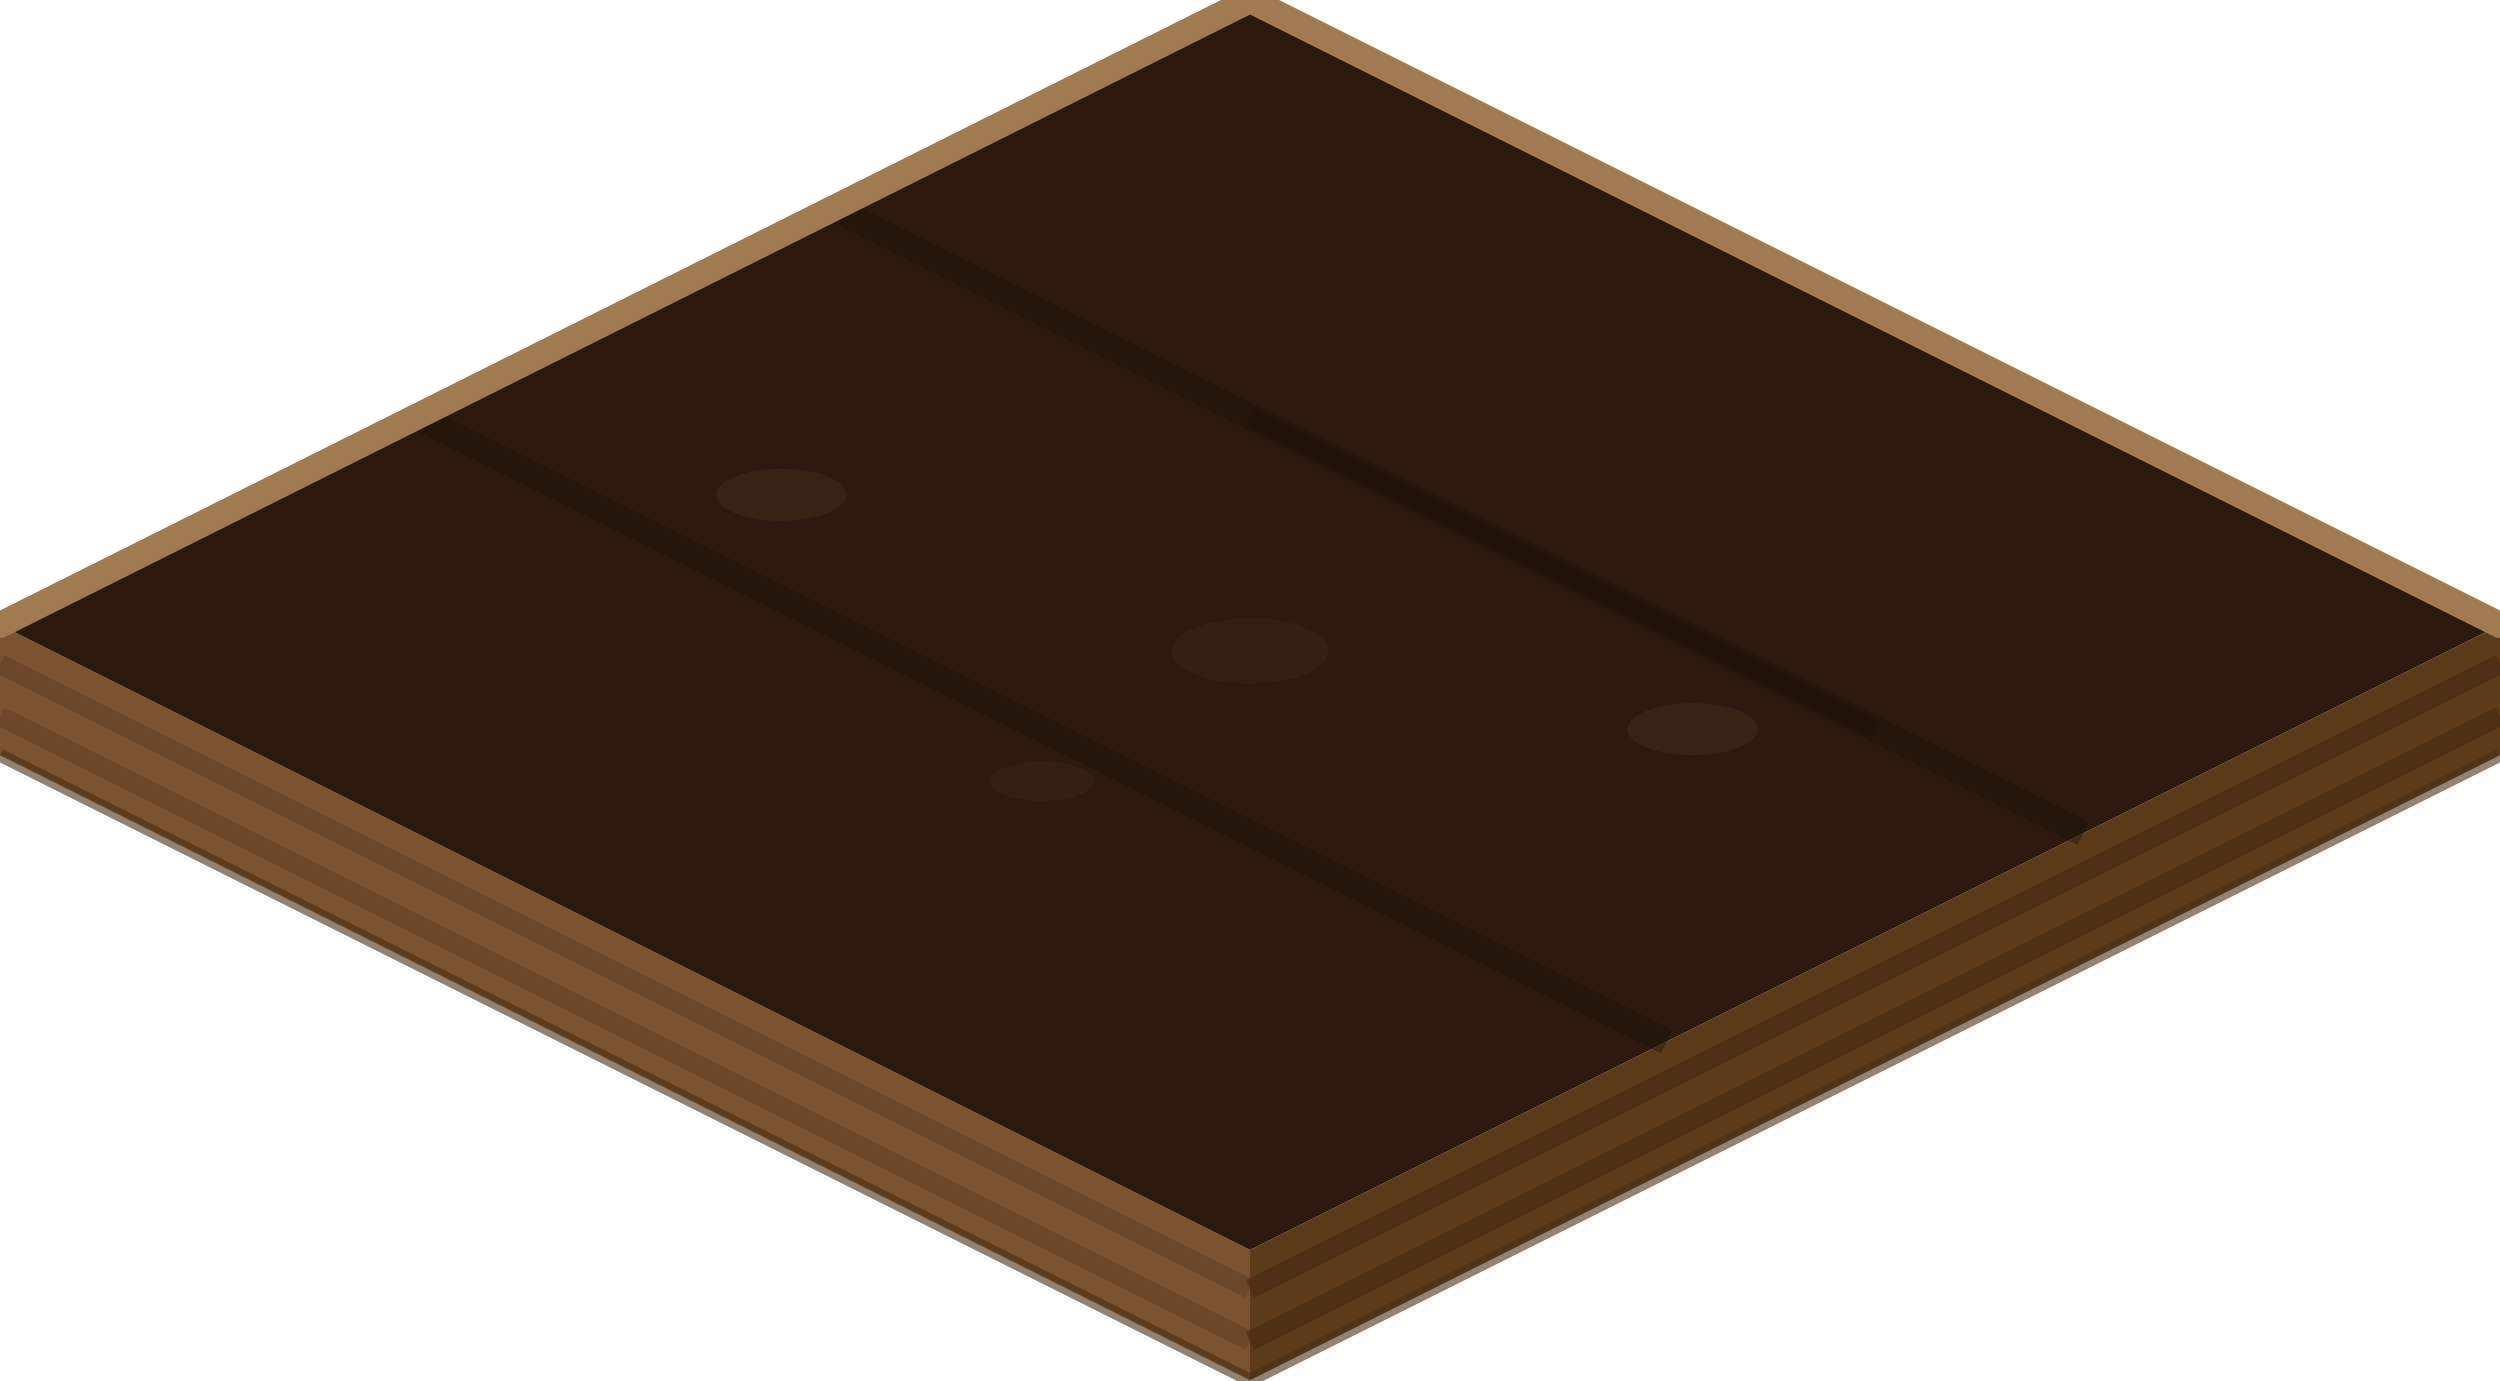
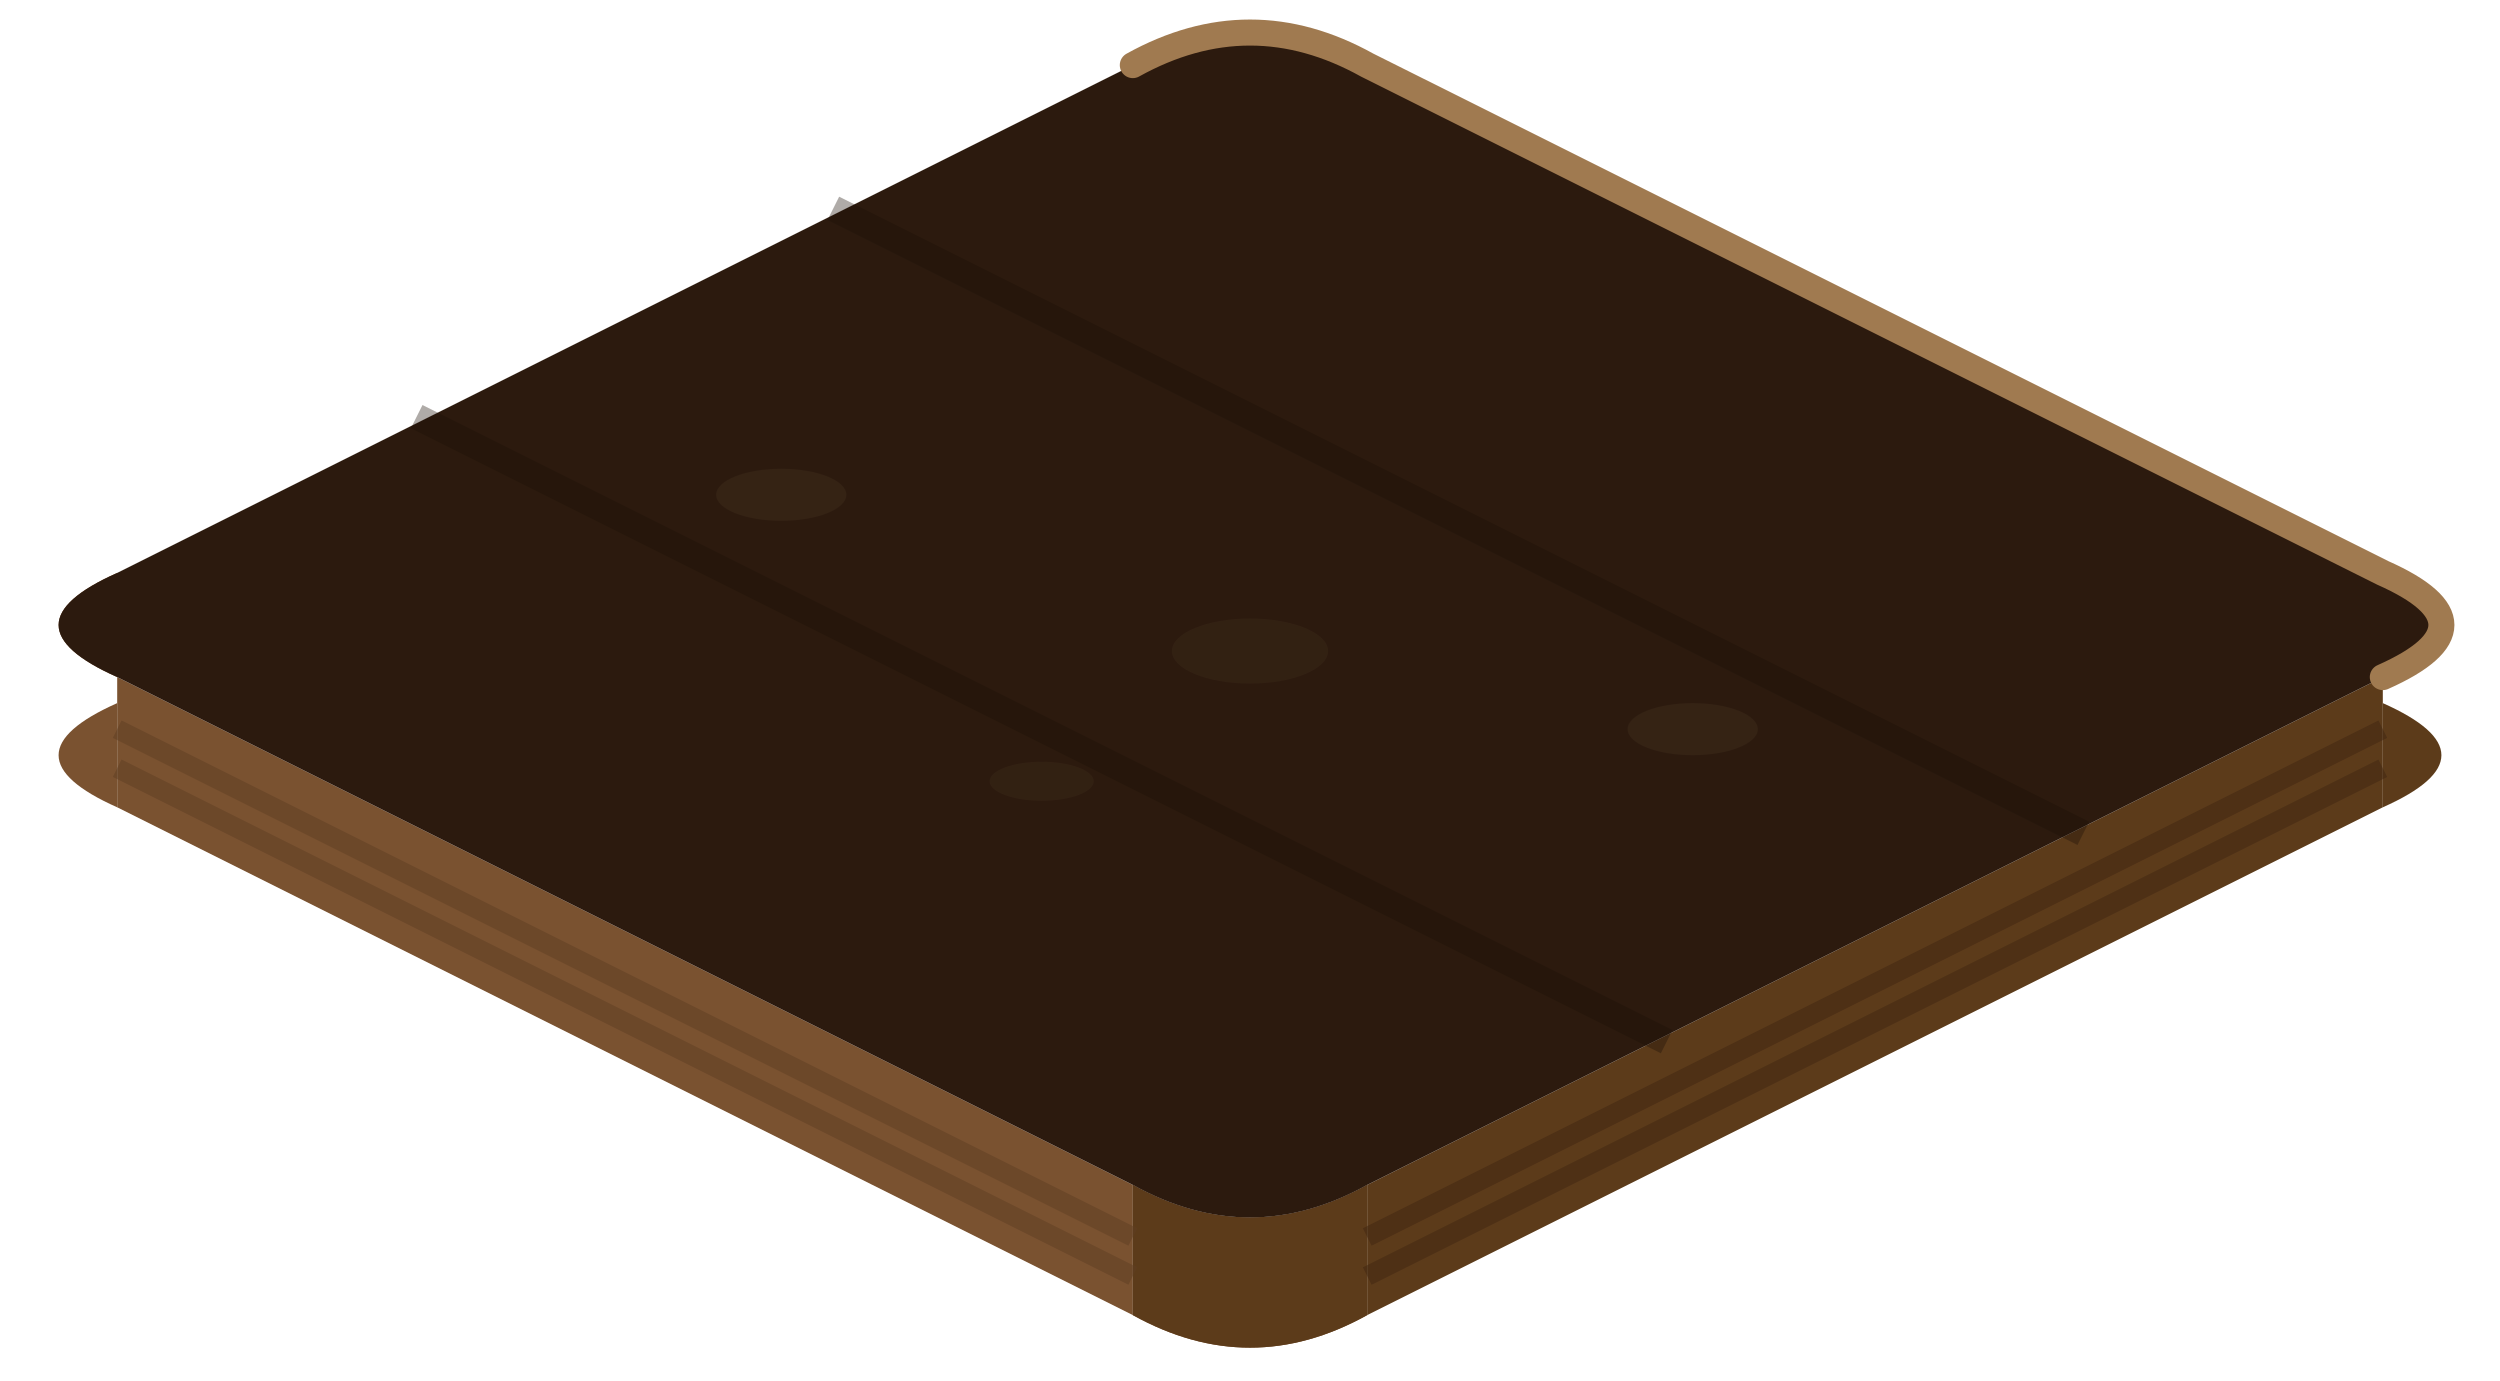
<svg xmlns="http://www.w3.org/2000/svg" viewBox="0 0 192 106">
-   <polygon points="0,48 96,96 96,106 0,58" fill="#7A5230" />
-   <line x1="0" y1="51" x2="96" y2="99" stroke="#5E3D22" stroke-width="1.5" opacity="0.5" />
-   <line x1="0" y1="55" x2="96" y2="103" stroke="#5E3D22" stroke-width="1.5" opacity="0.5" />
-   <polygon points="96,96 192,48 192,58 96,106" fill="#5C3B1A" />
-   <line x1="96" y1="99" x2="192" y2="51" stroke="#3F2510" stroke-width="1.5" opacity="0.5" />
-   <line x1="96" y1="103" x2="192" y2="55" stroke="#3F2510" stroke-width="1.5" opacity="0.5" />
-   <polygon points="96,0 192,48 96,96 0,48" fill="#2C1A0E" />
-   <line x1="32" y1="32" x2="128" y2="80" stroke="#1A0F06" stroke-width="2" opacity="0.4" />
-   <line x1="64" y1="16" x2="160" y2="64" stroke="#1A0F06" stroke-width="2" opacity="0.4" />
-   <line x1="96" y1="32" x2="144" y2="56" stroke="#1A0F06" stroke-width="1.5" opacity="0.3" />
+   <path d="M 9,52 Q 0,48 9,44 L 9,54 Q 0,58 9,62 Z" fill="#7A5230" />
+   <polygon points="9,52 87,91 87,101 9,62" fill="#7A5230" />
+   <path d="M 87,91 Q 96,96 105,91 L 105,101 Q 96,106 87,101 Z" fill="#7A5230" />
+   <path d="M 105,91 Q 96,96 87,91 L 87,101 Q 96,106 105,101 Z" fill="#5C3B1A" />
+   <polygon points="105,91 183,52 183,62 105,101" fill="#5C3B1A" />
+   <path d="M 183,52 Q 192,48 183,44 L 183,54 Q 192,58 183,62 Z" fill="#5C3B1A" />
+   <line x1="9" y1="56" x2="87" y2="95" stroke="#5E3D22" stroke-width="1.5" opacity="0.5" />
+   <line x1="9" y1="59" x2="87" y2="98" stroke="#5E3D22" stroke-width="1.5" opacity="0.5" />
+   <line x1="105" y1="95" x2="183" y2="56" stroke="#3F2510" stroke-width="1.5" opacity="0.5" />
+   <line x1="105" y1="98" x2="183" y2="59" stroke="#3F2510" stroke-width="1.5" opacity="0.5" />
+   <path d="M 87,5 Q 96,0 105,5 L 183,44 Q 192,48 183,52 L 105,91 Q 96,96 87,91 L 9,52 Q 0,48 9,44 Z" fill="#2C1A0E" />
+   <line x1="32" y1="32" x2="128" y2="80" stroke="#1A0F06" stroke-width="2" opacity="0.35" />
+   <line x1="64" y1="16" x2="160" y2="64" stroke="#1A0F06" stroke-width="2" opacity="0.35" />
  <ellipse cx="60" cy="38" rx="5" ry="2" fill="#3D2B1A" opacity="0.5" />
  <ellipse cx="96" cy="50" rx="6" ry="2.5" fill="#3D2B1A" opacity="0.4" />
  <ellipse cx="130" cy="56" rx="5" ry="2" fill="#3D2B1A" opacity="0.5" />
  <ellipse cx="80" cy="60" rx="4" ry="1.5" fill="#3D2B1A" opacity="0.4" />
-   <polyline points="0,48 96,0 192,48" stroke="#A07A50" stroke-width="2" fill="none" stroke-linecap="round" />
-   <polyline points="0,58 96,106 192,58" stroke="#4A2E14" stroke-width="1" fill="none" opacity="0.6" />
+   <path d="M 9,44 Q 0,48 9,52" stroke="#A07A50" stroke-width="0" fill="none" />
+   <path d="M 87,5 Q 96,0 105,5 L 183,44 Q 192,48 183,52" stroke="#A07A50" stroke-width="2" fill="none" stroke-linecap="round" />
</svg>
